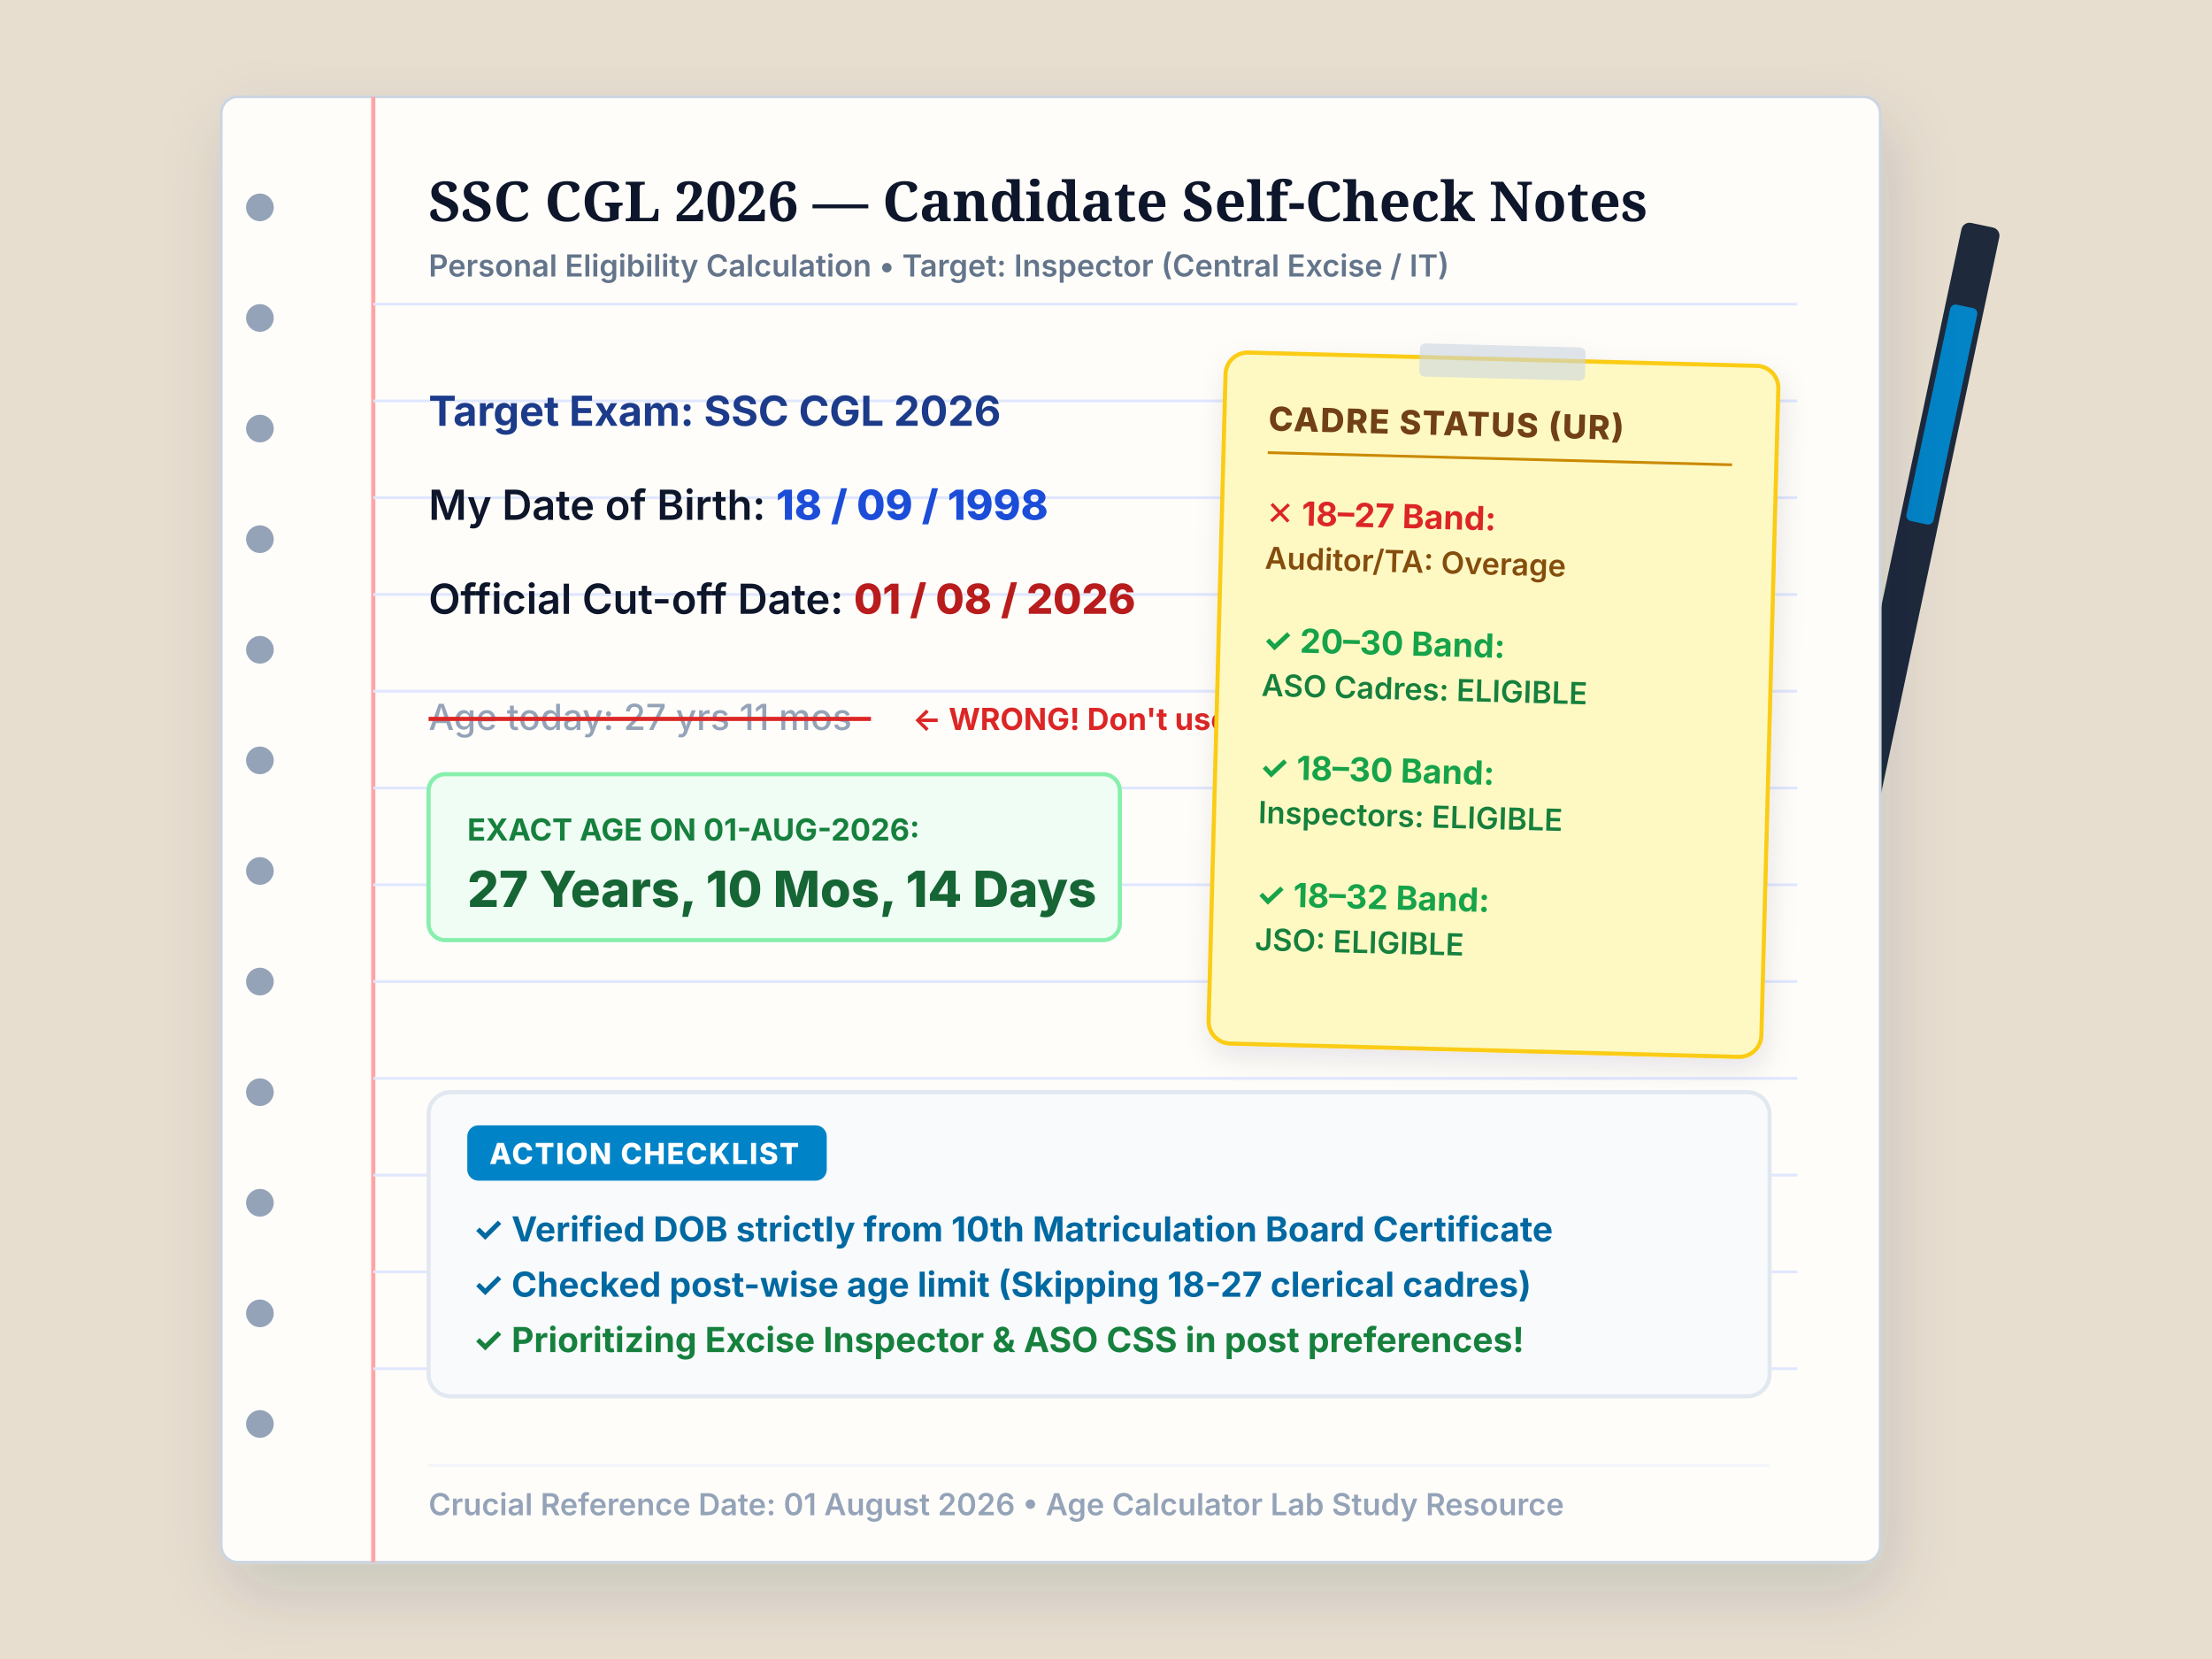
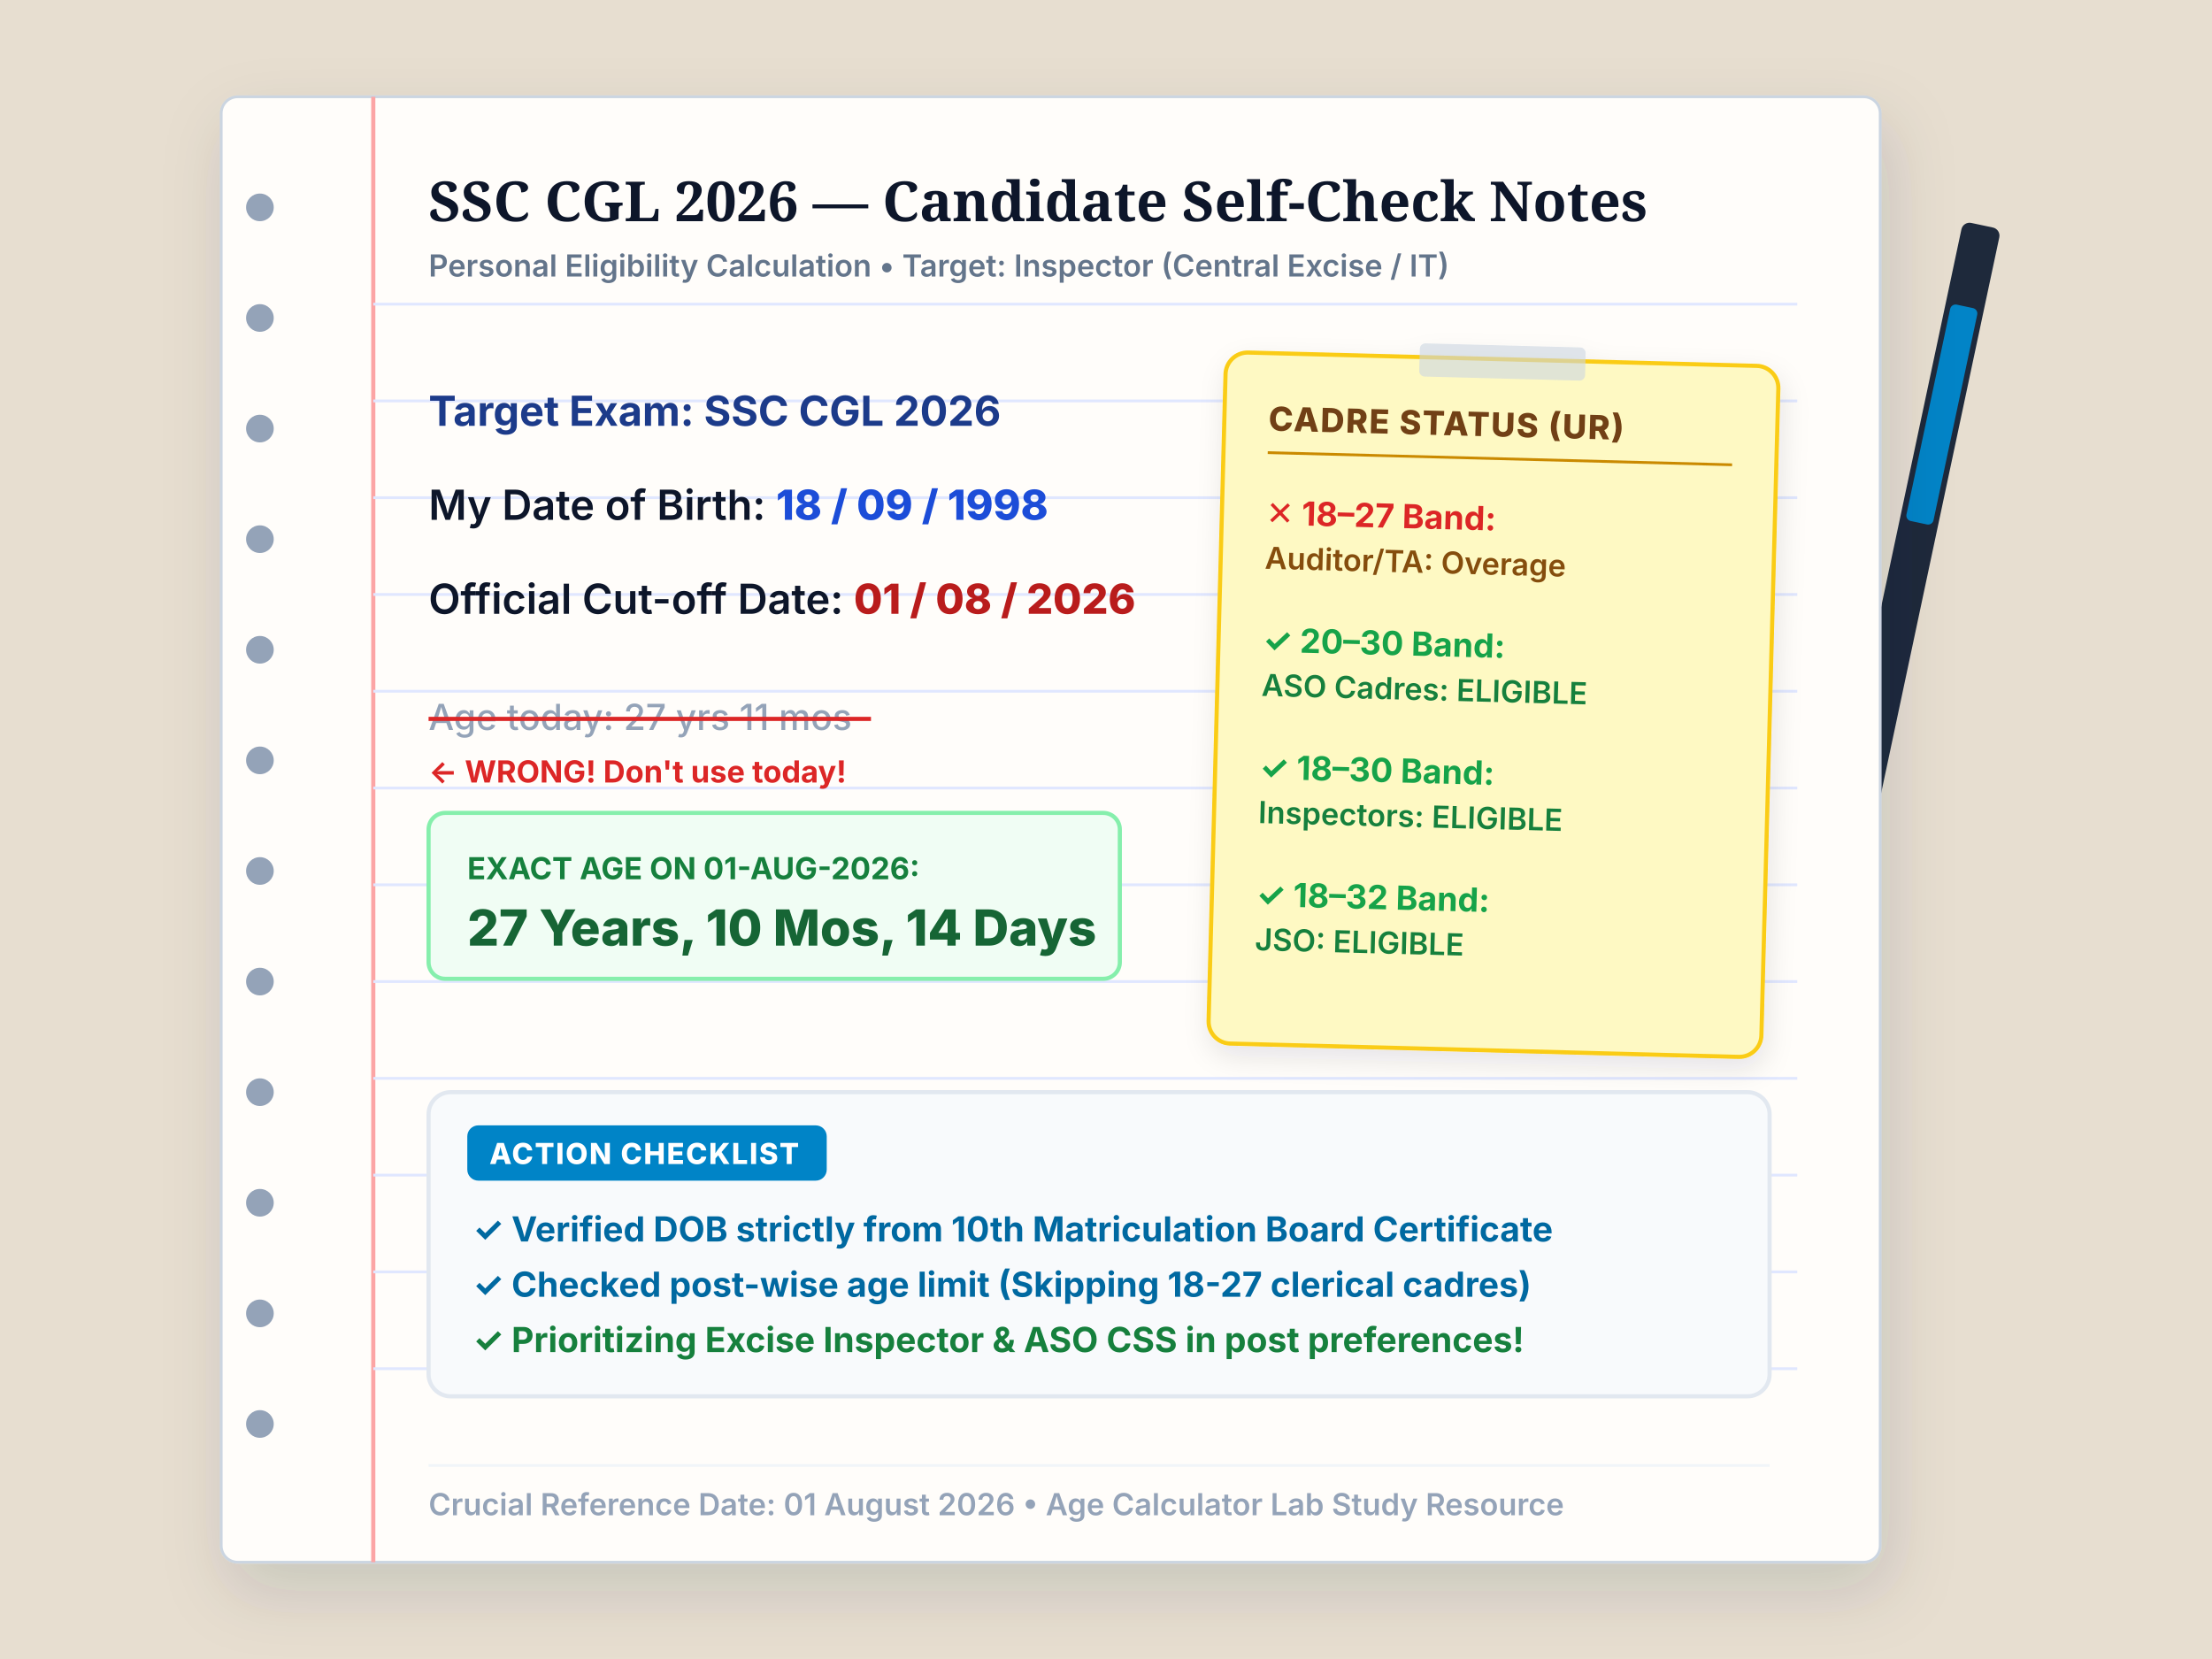
<svg xmlns="http://www.w3.org/2000/svg" viewBox="0 0 800 600" width="800" height="600" style="background:#f4eee2; font-family:'Inter',system-ui,-apple-system,sans-serif;">
  <defs>
    <filter id="paperShadow" x="-10%" y="-10%" width="120%" height="120%">
      <feDropShadow dx="3" dy="10" stdDeviation="12" flood-color="#1e293b" flood-opacity="0.14" />
    </filter>
    <filter id="stickyShadow" x="-10%" y="-10%" width="120%" height="120%">
      <feDropShadow dx="1" dy="4" stdDeviation="5" flood-color="#0f172a" flood-opacity="0.10" />
    </filter>
  </defs>
  <rect width="800" height="600" fill="#e7ded0" />
  <g transform="translate(710, 80) rotate(12)">
    <rect x="0" y="0" width="14" height="420" rx="3" fill="#1e293b" />
    <rect x="2" y="30" width="10" height="80" rx="2" fill="#0284c7" />
    <polygon points="0,420 14,420 7,455" fill="#cbd5e1" />
    <polygon points="5,445 9,445 7,455" fill="#0f172a" />
  </g>
  <g transform="translate(80, 35)" filter="url(#paperShadow)">
    <rect width="600" height="530" rx="6" fill="#fffdfa" stroke="#cbd5e1" />
    <g transform="translate(14, 20)">
      <circle cx="0" cy="20" r="5" fill="#94a3b8" />
      <circle cx="0" cy="60" r="5" fill="#94a3b8" />
      <circle cx="0" cy="100" r="5" fill="#94a3b8" />
      <circle cx="0" cy="140" r="5" fill="#94a3b8" />
      <circle cx="0" cy="180" r="5" fill="#94a3b8" />
      <circle cx="0" cy="220" r="5" fill="#94a3b8" />
      <circle cx="0" cy="260" r="5" fill="#94a3b8" />
      <circle cx="0" cy="300" r="5" fill="#94a3b8" />
      <circle cx="0" cy="340" r="5" fill="#94a3b8" />
      <circle cx="0" cy="380" r="5" fill="#94a3b8" />
      <circle cx="0" cy="420" r="5" fill="#94a3b8" />
      <circle cx="0" cy="460" r="5" fill="#94a3b8" />
    </g>
    <line x1="55" y1="0" x2="55" y2="530" stroke="#fca5a5" stroke-width="1.5" />
    <line x1="55" y1="75" x2="570" y2="75" stroke="#e0e7ff" stroke-width="1" />
    <line x1="55" y1="110" x2="570" y2="110" stroke="#e0e7ff" stroke-width="1" />
    <line x1="55" y1="145" x2="570" y2="145" stroke="#e0e7ff" stroke-width="1" />
    <line x1="55" y1="180" x2="570" y2="180" stroke="#e0e7ff" stroke-width="1" />
    <line x1="55" y1="215" x2="570" y2="215" stroke="#e0e7ff" stroke-width="1" />
    <line x1="55" y1="250" x2="570" y2="250" stroke="#e0e7ff" stroke-width="1" />
    <line x1="55" y1="285" x2="570" y2="285" stroke="#e0e7ff" stroke-width="1" />
    <line x1="55" y1="320" x2="570" y2="320" stroke="#e0e7ff" stroke-width="1" />
    <line x1="55" y1="355" x2="570" y2="355" stroke="#e0e7ff" stroke-width="1" />
    <line x1="55" y1="390" x2="570" y2="390" stroke="#e0e7ff" stroke-width="1" />
    <line x1="55" y1="425" x2="570" y2="425" stroke="#e0e7ff" stroke-width="1" />
    <line x1="55" y1="460" x2="570" y2="460" stroke="#e0e7ff" stroke-width="1" />
    <text x="75" y="45" font-family="'Fraunces', Georgia, serif" font-size="20" font-weight="700" fill="#0f172a">
      SSC CGL 2026 — Candidate Self-Check Notes
    </text>
    <text x="75" y="65" font-size="11" font-weight="600" fill="#64748b">
      Personal Eligibility Calculation • Target: Inspector (Central Excise / IT)
    </text>
    <g transform="translate(75, 95)">
      <text x="0" y="24" font-size="15" font-weight="700" fill="#1e3a8a">
        Target Exam: SSC CGL 2026
      </text>
      <text x="0" y="58" font-size="15" font-weight="600" fill="#0f172a">
        My Date of Birth: <tspan font-weight="800" fill="#1d4ed8">18 / 09 / 1998</tspan>
      </text>
      <text x="0" y="92" font-size="15" font-weight="600" fill="#0f172a">
        Official Cut-off Date: <tspan font-weight="800" fill="#b91c1c">01 / 08 / 2026</tspan>
      </text>
      <g transform="translate(0, 118)">
        <text x="0" y="16" font-size="13" font-weight="500" fill="#94a3b8">
          Age today: 27 yrs 11 mos
        </text>
        <line x1="0" y1="12" x2="160" y2="12" stroke="#dc2626" stroke-width="1.5" />
-         <text x="175" y="16" font-size="11" font-weight="700" fill="#dc2626">
+         <text x="0" y="35" font-size="11" font-weight="700" fill="#dc2626">
          ← WRONG! Don't use today!
        </text>
      </g>
-       <g transform="translate(0, 150)">
+       <g transform="translate(0, 164)">
        <rect width="250" height="60" rx="6" fill="#f0fdf4" stroke="#86efac" stroke-width="1.5" />
        <text x="14" y="24" font-size="11" font-weight="700" fill="#15803d">EXACT AGE ON 01-AUG-2026:</text>
        <text x="14" y="48" font-size="18" font-weight="800" fill="#166534">27 Years, 10 Mos, 14 Days</text>
      </g>
    </g>
    <g transform="translate(360, 95)" filter="url(#stickyShadow)">
      <g transform="rotate(1.5 105 130)">
        <rect width="200" height="250" rx="8" fill="#fef9c3" stroke="#facc15" stroke-width="1.5" />
        <rect x="70" y="-5" width="60" height="12" rx="2" fill="#cbd5e1" fill-opacity="0.6" />
        <text x="16" y="28" font-size="12" font-weight="800" fill="#713f12" letter-spacing="0.5">
          CADRE STATUS (UR)
        </text>
        <line x1="16" y1="36" x2="184" y2="36" stroke="#ca8a04" stroke-width="1" />
        <text x="16" y="62" font-size="12" font-weight="700" fill="#dc2626">✕ 18–27 Band:</text>
        <text x="16" y="78" font-size="11" font-weight="600" fill="#854d0e">Auditor/TA: Overage</text>
        <text x="16" y="108" font-size="12" font-weight="700" fill="#16a34a">✓ 20–30 Band:</text>
        <text x="16" y="124" font-size="11" font-weight="600" fill="#15803d">ASO Cadres: ELIGIBLE</text>
        <text x="16" y="154" font-size="12" font-weight="700" fill="#16a34a">✓ 18–30 Band:</text>
        <text x="16" y="170" font-size="11" font-weight="600" fill="#15803d">Inspectors: ELIGIBLE</text>
        <text x="16" y="200" font-size="12" font-weight="700" fill="#16a34a">✓ 18–32 Band:</text>
        <text x="16" y="216" font-size="11" font-weight="600" fill="#15803d">JSO: ELIGIBLE</text>
      </g>
    </g>
    <g transform="translate(75, 360)">
      <rect width="485" height="110" rx="8" fill="#f8fafc" stroke="#e2e8f0" stroke-width="1.5" />
      <rect x="14" y="12" width="130" height="20" rx="4" fill="#0284c7" />
      <text x="22" y="26" font-size="10.5" font-weight="800" fill="#ffffff" letter-spacing="0.5">ACTION CHECKLIST</text>
      <text x="16" y="54" font-size="12.5" font-weight="700" fill="#0369a1">
        ✓ Verified DOB strictly from 10th Matriculation Board Certificate
      </text>
      <text x="16" y="74" font-size="12.5" font-weight="700" fill="#0369a1">
        ✓ Checked post-wise age limit (Skipping 18-27 clerical cadres)
      </text>
      <text x="16" y="94" font-size="12.5" font-weight="700" fill="#15803d">
        ✓ Prioritizing Excise Inspector &amp; ASO CSS in post preferences!
      </text>
    </g>
    <g transform="translate(75, 495)">
      <line x1="0" y1="0" x2="485" y2="0" stroke="#f1f5f9" stroke-width="1" />
      <text x="0" y="18" font-size="11" font-weight="600" fill="#94a3b8">
        Crucial Reference Date: 01 August 2026 • Age Calculator Lab Study Resource
      </text>
    </g>
  </g>
</svg>
